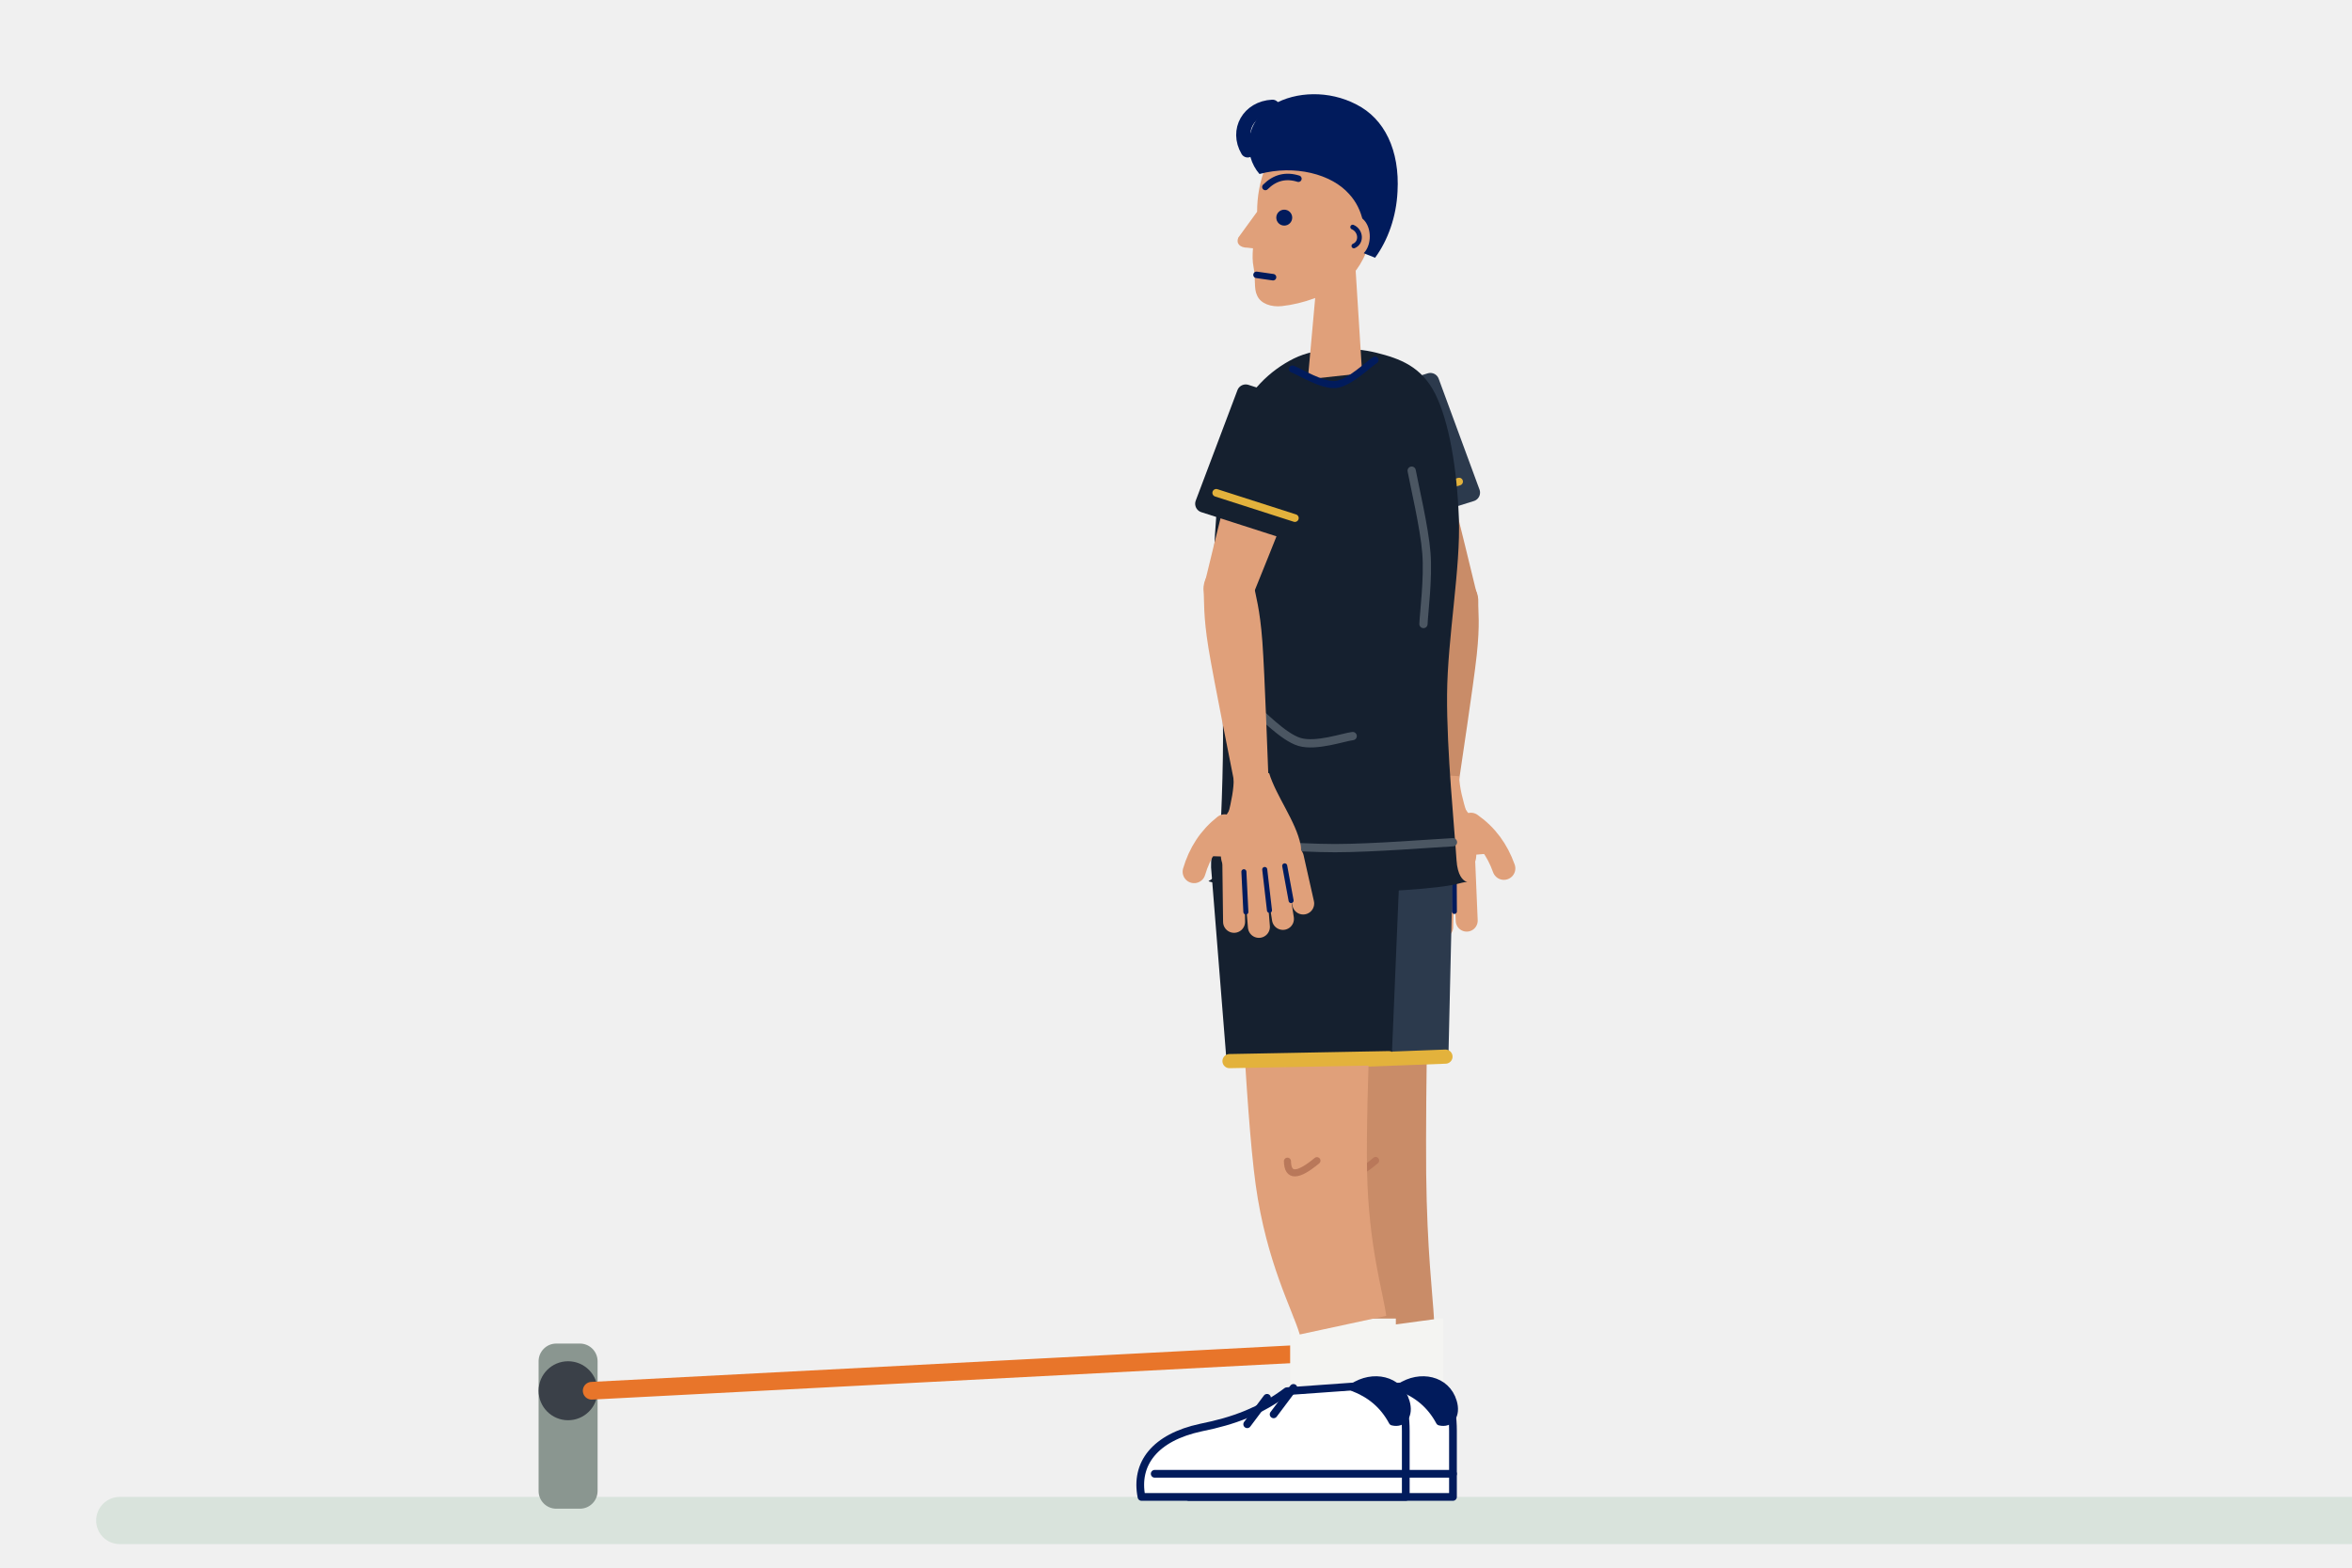
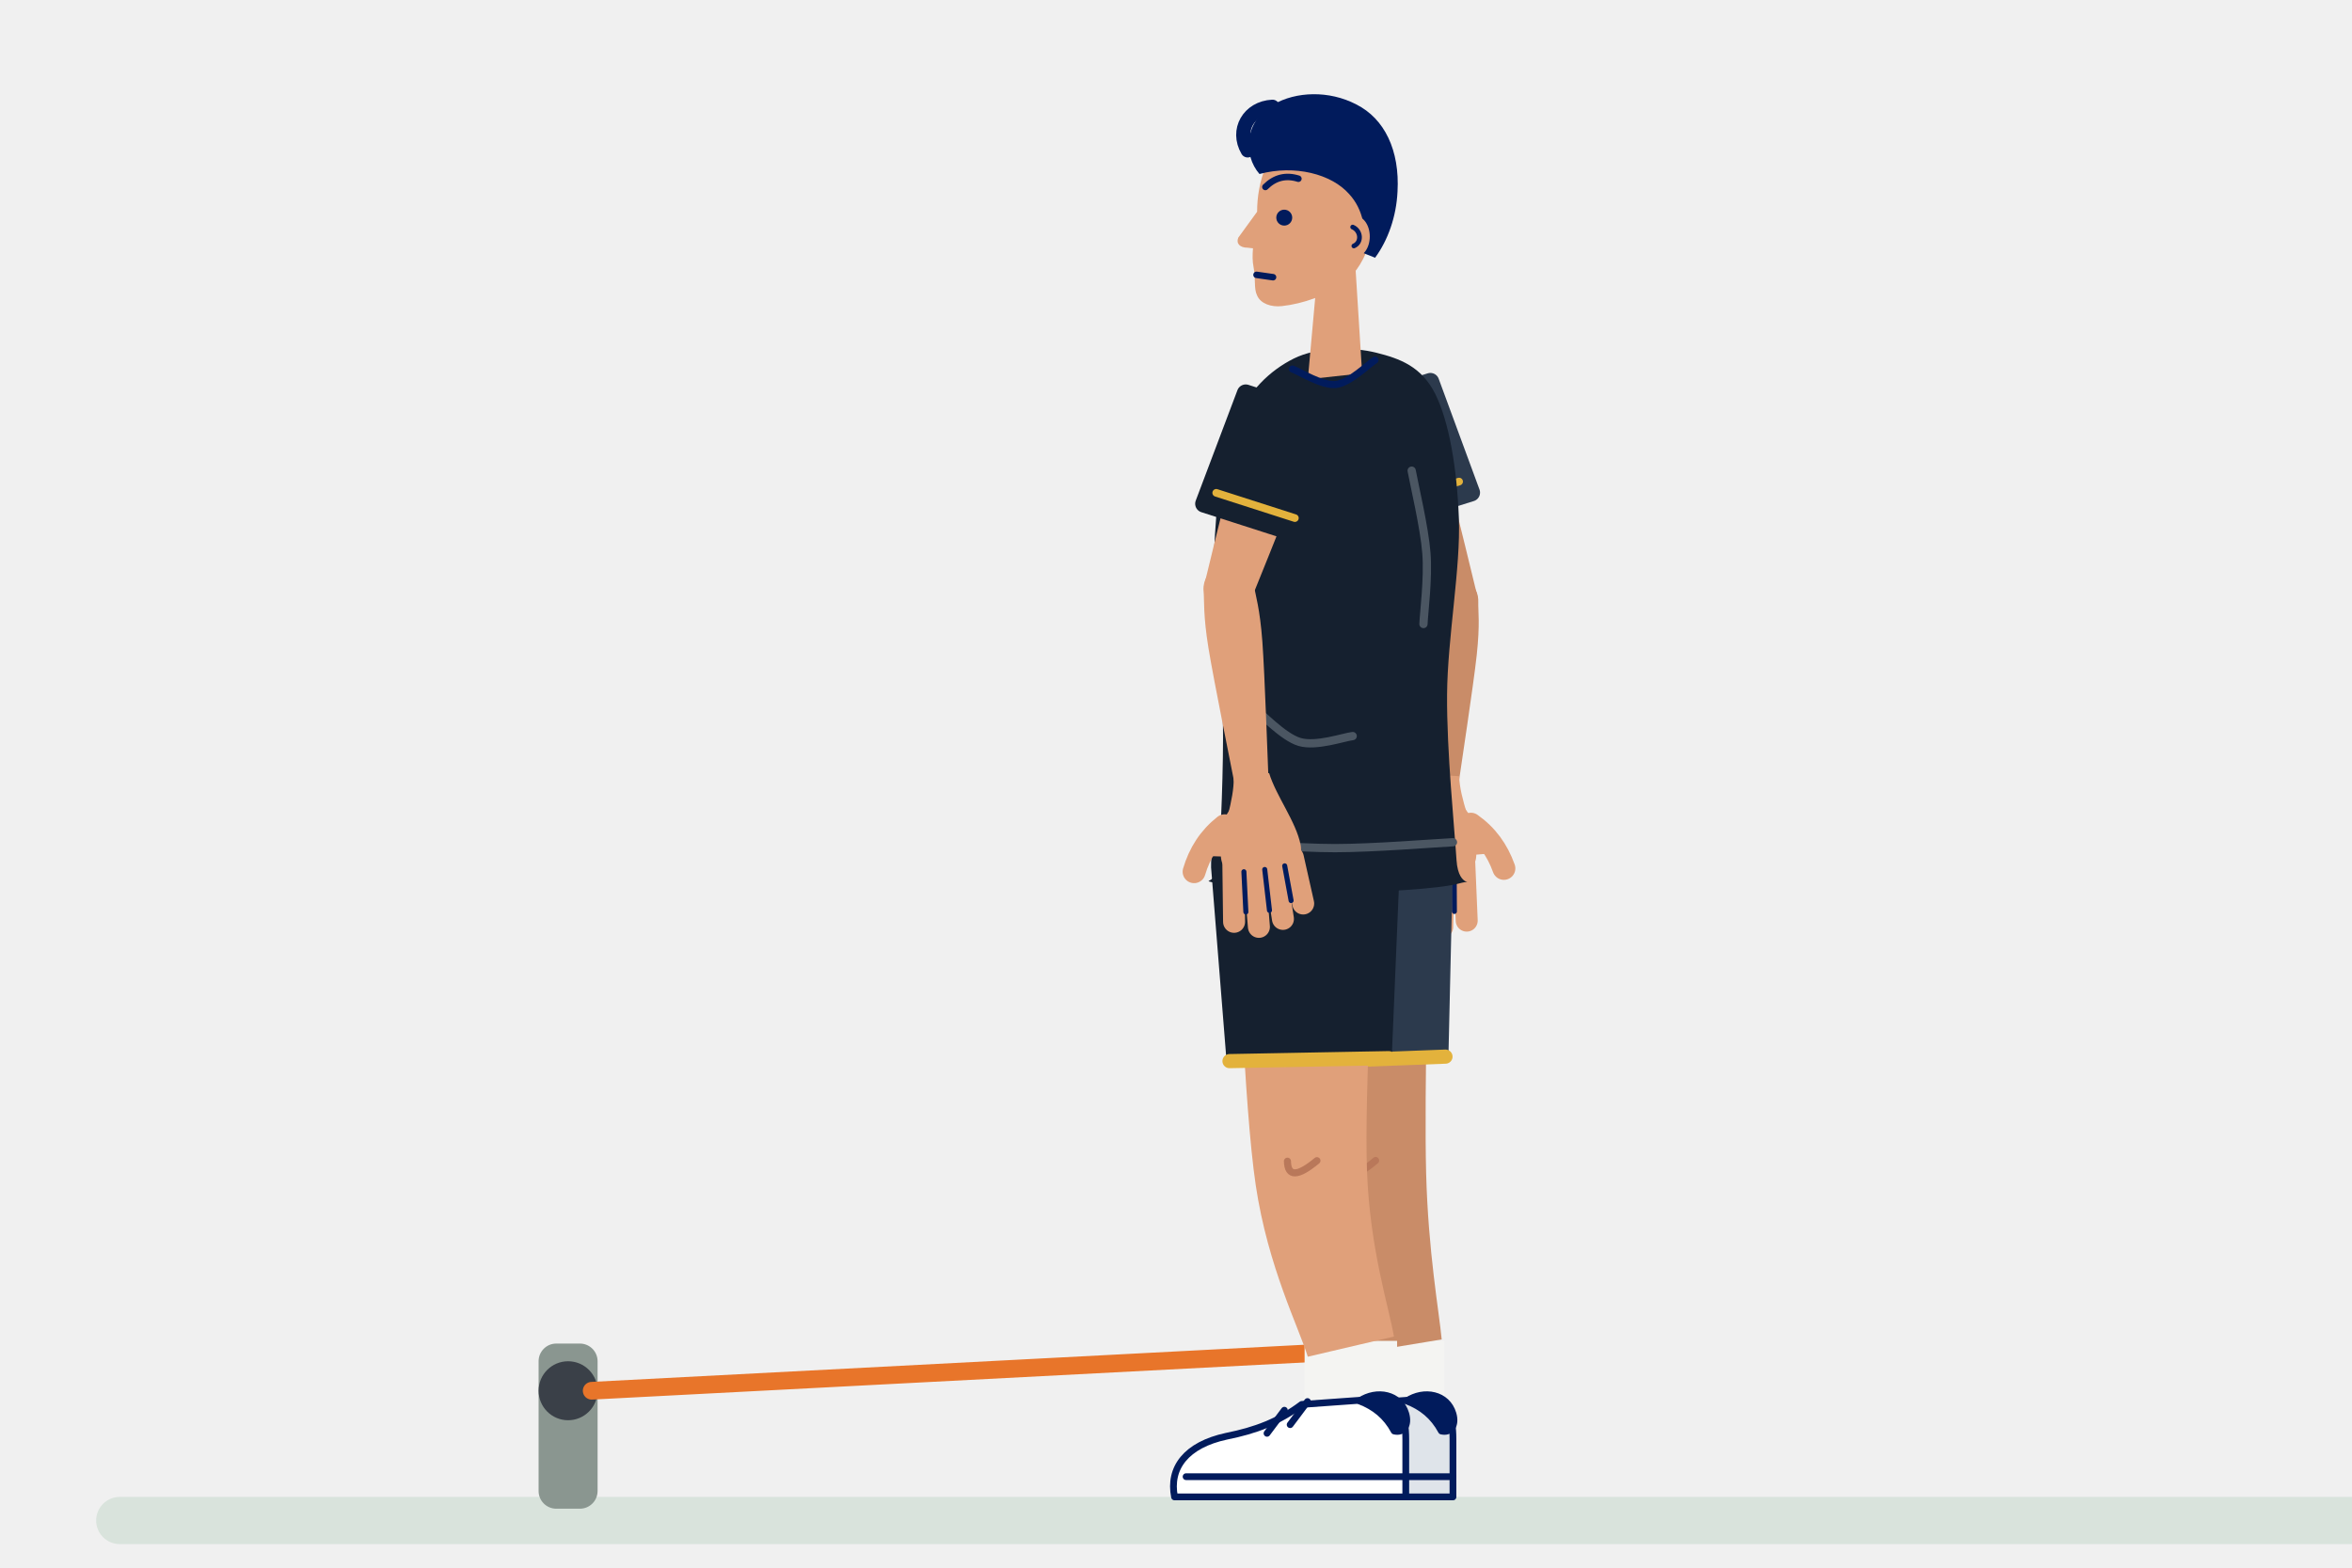
<svg xmlns="http://www.w3.org/2000/svg" viewBox="23.7 32.2 398.7 265.8" role="img" aria-label="Band Hamstring Curl, band on ankle">
  <rect x="40" y="286" width="400" height="8" rx="4" fill="#d9e3dc" />
  <g>
    <rect x="115" y="260" width="10" height="28" rx="3" fill="#8a9690" />
    <circle cx="120" cy="268" r="5" fill="#3a4048" />
  </g>
  <path d="M124 268 L251.36 261.36" stroke="#e8752a" stroke-width="3" stroke-linecap="round" />
  <path d="M265.71 133.73 C265.57 135.22 264.93 137.32 264.85 142.67 C264.77 148.02 265.15 161.97 265.21 165.83 L270.79 166.17 C271.33 162.35 273.45 148.56 274.03 143.25 C274.61 137.93 274.25 135.76 274.29 134.27 A4.3 4.3 0 0 0 265.71 133.73 Z" fill="#c98c68" />
  <path d="M254.65 103.67 C255.45 106.06 257.55 112.72 259.44 117.98 C261.33 123.24 264.9 132.37 265.99 135.25 A4.2 4.2 0 0 0 274.01 132.75 C273.27 129.76 271 120.22 269.56 114.82 C268.11 109.42 266.05 102.74 265.35 100.33 Z" fill="#c98c68" />
  <path d="M252.04 101.34 L257.05 120.73 L273.09 115.72 L266.17 96.93 Z" fill="#2c3a4d" stroke="#2c3a4d" stroke-width="3" stroke-linecap="round" stroke-linejoin="round" />
  <path d="M257.67 118.02 C259.9 117.33 268.81 114.54 271.04 113.85" fill="none" stroke="#e3b23c" stroke-width="1.3" stroke-linecap="round" stroke-linejoin="round" />
  <g transform="translate(268 166) rotate(183.58) scale(1.08 1.08)">
    <path d="M-2.7 2.2 C-3 -1.4 -5.4 -5.6 -6.1 -9.4 C-6.4 -11.6 -5.4 -12.6 -3.6 -12.6 L3.8 -12.6 C5.6 -12.6 6.6 -11.4 6.5 -9.6 C6.2 -5.8 3.6 -1.6 2.9 2.2 Z" fill="#e0a07a" />
    <path d="M-4.35 -11.4 Q-4.87 -16.32 -5.29 -20.35" fill="none" stroke="#e0a07a" stroke-width="3.45" stroke-linecap="round" stroke-linejoin="round" />
    <path d="M-1.15 -11.4 Q-1.35 -17.01 -1.51 -21.59" fill="none" stroke="#e0a07a" stroke-width="3.45" stroke-linecap="round" stroke-linejoin="round" />
    <path d="M2.05 -11.4 Q2.23 -16.57 2.38 -20.79" fill="none" stroke="#e0a07a" stroke-width="3.45" stroke-linecap="round" stroke-linejoin="round" />
    <path d="M5.05 -11.4 Q5.48 -15.45 5.82 -18.76" fill="none" stroke="#e0a07a" stroke-width="3.45" stroke-linecap="round" stroke-linejoin="round" />
    <path d="M-5 -5.2 C-7.6 -6.8 -9.4 -9 -10.6 -11.8" fill="none" stroke="#e0a07a" stroke-width="3.6" stroke-linecap="round" stroke-linejoin="round" />
    <path d="M-3.6 -2.4 C-5.8 -5.2 -7.6 -7 -9.6 -9.4 L-5.6 -10 Z" fill="#e0a07a" />
    <path d="M-3.27 -19.03 L-2.84 -12.72" fill="none" stroke="#011B5C" stroke-width="0.79" stroke-linecap="round" stroke-linejoin="round" />
    <path d="M0.44 -19.21 L0.45 -12.75" fill="none" stroke="#011B5C" stroke-width="0.79" stroke-linecap="round" stroke-linejoin="round" />
    <path d="M3.99 -18.08 L3.63 -12.55" fill="none" stroke="#011B5C" stroke-width="0.79" stroke-linecap="round" stroke-linejoin="round" />
  </g>
-   <path d="M250.4 269.2 L268.32 267.52 L268.32 255.76 L250.4 255.76 Z" fill="#f4f4f2" />
-   <path d="M242.01 179.45 C242.76 188.35 244.88 219.74 246.54 232.82 C248.19 245.89 251.03 253.71 251.93 257.88 L266.79 255.88 C266.57 251.76 265.6 244.07 265.46 231.18 C265.33 218.3 265.9 187.32 265.99 178.55 A12 12 0 0 0 242.01 179.45 Z" fill="#c98c68" />
+   <path d="M252.85 271.3 L268.53 269.83 L268.53 259.54 L252.85 259.54 Z" fill="#f4f4f2" />
+   <path d="M242.01 179.45 C242.77 188.37 244.67 219.24 246.55 232.95 C248.43 246.67 252.17 256.94 253.29 261.74 L268.09 259.3 C267.65 254.59 265.8 244.51 265.45 231.05 C265.1 217.59 265.9 187.3 265.99 178.55 A12 12 0 0 0 242.01 179.45 Z" fill="#c98c68" />
  <path d="M251.89 229.15 q0.15 4 5 -0.19" fill="none" stroke="#b9785a" stroke-width="1.2" stroke-linecap="round" stroke-linejoin="round" />
  <path d="M238.01 179.6 C238.55 185.07 240.71 206.92 241.25 212.39 L269.23 211.33 C269.36 205.84 269.86 183.89 269.99 178.4 A16 16 0 0 0 238.01 179.6 Z" fill="#2c3a4d" />
  <path d="M241.75 212.37 L268.73 211.35" fill="none" stroke="#e3b23c" stroke-width="2.4" stroke-linecap="round" stroke-linejoin="round" />
-   <g transform="translate(270 286) rotate(0) scale(1.12 1.12)" stroke="#011B5C" stroke-width="1.17" stroke-linejoin="round" stroke-linecap="round">
-     <path d="M-40 0 C-41 -5 -38 -9 -31 -10.5 C-26 -11.5 -22 -13 -18 -16 L-4 -17 C-1 -17 0 -14 0 -10 L0 0 Z" fill="#FFFFFF" />
+   <g transform="translate(270 286) rotate(0) scale(0.98 0.98)" stroke="#011B5C" stroke-width="1.17" stroke-linejoin="round" stroke-linecap="round">
+     <path d="M-40 0 C-41 -5 -38 -9 -31 -10.5 C-26 -11.5 -22 -13 -18 -16 L-4 -17 C-1 -17 0 -14 0 -10 L0 0 Z" fill="#dfe4ea" />
    <path d="M-8 -16.6 C-5 -18.6 -1 -17.8 0 -14.4 C0.6 -12.4 -0.4 -11 -2 -11.4 C-3.4 -14 -5.4 -15.6 -8 -16.6 Z" fill="#011B5C" />
    <path d="M-38 -3.5 H0" fill="none" />
    <path d="M-24 -11 l3 -4 M-20 -12.5 l3 -4" fill="none" />
  </g>
-   <path d="M242.4 269.2 L260.32 267.52 L260.32 255.76 L242.4 255.76 Z" fill="#f4f4f2" />
-   <path d="M233 179.23 C233.6 188.2 234.73 219.89 236.56 233.1 C238.4 246.3 242.78 254.23 244.03 258.46 L258.69 255.3 C258.15 251.23 255.72 243.66 255.44 230.9 C255.15 218.15 256.74 187.46 257 178.77 A12 12 0 0 0 233 179.23 Z" fill="#e0a07a" />
+   <path d="M244.85 271.3 L260.53 269.83 L260.53 259.54 L244.85 259.54 Z" fill="#f4f4f2" />
+   <path d="M233 179.23 C233.6 188.22 234.51 219.35 236.57 233.18 C238.64 247.02 243.92 257.39 245.39 262.23 L259.99 258.81 C259.23 254.14 255.93 244.16 255.43 230.82 C254.93 217.48 256.74 187.45 257 178.77 A12 12 0 0 0 233 179.23 Z" fill="#e0a07a" />
  <path d="M241.94 229.08 q0.08 4 5 -0.09" fill="none" stroke="#b9785a" stroke-width="1.2" stroke-linecap="round" stroke-linejoin="round" />
  <path d="M229 179.3 C229.44 184.77 231.19 206.65 231.62 212.12 L259.62 211.6 C259.85 206.11 260.77 184.18 261 178.7 A16 16 0 0 0 229 179.3 Z" fill="#15202f" />
  <path d="M232.12 212.11 L259.12 211.61" fill="none" stroke="#e3b23c" stroke-width="2.4" stroke-linecap="round" stroke-linejoin="round" />
-   <g transform="translate(262 286) rotate(0) scale(1.12 1.12)" stroke="#011B5C" stroke-width="1.17" stroke-linejoin="round" stroke-linecap="round">
+   <g transform="translate(262 286) rotate(0) scale(0.98 0.98)" stroke="#011B5C" stroke-width="1.17" stroke-linejoin="round" stroke-linecap="round">
    <path d="M-40 0 C-41 -5 -38 -9 -31 -10.5 C-26 -11.5 -22 -13 -18 -16 L-4 -17 C-1 -17 0 -14 0 -10 L0 0 Z" fill="#FFFFFF" />
    <path d="M-8 -16.6 C-5 -18.6 -1 -17.8 0 -14.4 C0.6 -12.4 -0.4 -11 -2 -11.4 C-3.4 -14 -5.4 -15.6 -8 -16.6 Z" fill="#011B5C" />
    <path d="M-38 -3.5 H0" fill="none" />
    <path d="M-24 -11 l3 -4 M-20 -12.5 l3 -4" fill="none" />
  </g>
  <path d="M230 182 C226.65 181.08 230.23 182.67 230.4 178 C230.57 173.33 231.15 162.67 231 154 C230.85 145.33 229.17 134.33 229.5 126 C229.83 117.67 230.75 109.5 233 104 C235.25 98.5 239 95 243 93 C247 91 253 91 257 92 C261 93 264.67 94.33 267 99 C269.33 103.67 270.67 111.5 271 120 C271.33 128.5 269.07 140.33 269 150 C268.93 159.67 270.27 172.67 270.6 178 C270.93 183.33 274.35 181.08 271 182 C267.65 182.92 257.33 183.5 250.5 183.5 C243.67 183.5 233.35 182.92 230 182 Z" fill="#15202f" />
  <path d="M231 175 C234.17 175.17 243.5 176 250 176 C256.5 176 266.67 175.17 270 175" fill="none" stroke="#4b5662" stroke-width="1.4" stroke-linecap="round" stroke-linejoin="round" />
  <path d="M263 112 C263.42 114.33 265.17 121.67 265.5 126 C265.83 130.33 265.08 136 265 138" fill="none" stroke="#4b5662" stroke-width="1.4" stroke-linecap="round" stroke-linejoin="round" />
  <path d="M236 152 C237.33 153 241.17 157.17 244 158 C246.83 158.83 251.5 157.17 253 157" fill="none" stroke="#4b5662" stroke-width="1.4" stroke-linecap="round" stroke-linejoin="round" />
  <path d="M245.4 96.5 L254.6 95.5 L253.5 78 L246.8 81 Z" fill="#e0a07a" />
  <path d="M242.79 94.77 C244.02 95.21 247.82 97.65 250.15 97.39 C252.48 97.14 255.67 93.94 256.78 93.25" fill="none" stroke="#011B5C" stroke-width="1.2" stroke-linecap="round" stroke-linejoin="round" />
  <g transform="translate(248 70.5) rotate(0)">
    <path d="M-9.6 -10.4 C-10.8 -7.6 -11.2 -4.8 -11.2 -2.4 L-14.4 2 C-14.8 3 -14.1 3.7 -12.8 3.7 L-11.9 3.8 C-12 5 -12 6 -11.8 7 C-11.4 9 -11.8 10.6 -11.2 11.8 C-10.6 13.2 -8.8 13.8 -7 13.6 C-3.4 13.2 0.6 11.8 3.6 9.6 C5.6 8 7.2 5.4 8 2.4 L8.6 -6 L2 -14 Z" fill="#e0a07a" />
    <path d="M-10.8 -8.8 C-13.6 -12 -13.4 -17.8 -8.4 -20.6 C-4.6 -22.8 1 -23 5.6 -20.6 C10.4 -18.2 13 -12.8 12.6 -5.8 C12.4 -1.6 11 2.4 8.8 5.4 L6.8 4.6 C7.4 0.8 6.8 -2.8 4.4 -5.4 C1.4 -8.8 -4.8 -10.4 -10.8 -8.8 Z" fill="#011B5C" />
    <path d="M-12.8 -12.8 C-14.8 -16.2 -12.6 -20 -8.6 -20.2" fill="none" stroke="#011B5C" stroke-width="2.4" stroke-linecap="round" stroke-linejoin="round" />
    <ellipse cx="5.4" cy="1.8" rx="2.5" ry="3.5" fill="#e0a07a" />
    <path d="M5 0.2 C6.4 0.8 6.6 2.8 5.2 3.4" fill="none" stroke="#011B5C" stroke-width="0.8" stroke-linecap="round" stroke-linejoin="round" />
    <circle cx="-6.6" cy="-1.4" r="1.35" fill="#011B5C" />
    <path d="M-9.8 -6.6 Q-7.4 -9 -4.2 -8" fill="none" stroke="#011B5C" stroke-width="1.1" stroke-linecap="round" stroke-linejoin="round" />
    <path d="M-11.3 8.3 l2.8 0.4" fill="none" stroke="#011B5C" stroke-width="1.1" stroke-linecap="round" stroke-linejoin="round" />
  </g>
  <path d="M227.73 132.5 C227.87 134.09 227.64 136.42 228.55 142.06 C229.47 147.69 232.44 162.28 233.22 166.33 L238.78 165.67 C238.6 161.56 238.11 146.68 237.69 140.98 C237.27 135.29 236.51 133.08 236.27 131.5 A4.3 4.3 0 0 0 227.73 132.5 Z" fill="#e0a07a" />
  <path d="M235.67 102.29 C235.04 104.4 233.18 110.24 231.9 114.98 C230.63 119.72 228.65 128.09 228 130.71 A4.2 4.2 0 0 0 236 133.29 C237 130.77 240.27 122.82 242 118.22 C243.72 113.63 245.61 107.8 246.33 105.71 Z" fill="#e0a07a" />
  <path d="M234.87 98.88 L227.8 117.61 L243.79 122.75 L248.96 103.41 Z" fill="#15202f" stroke="#15202f" stroke-width="3" stroke-linecap="round" stroke-linejoin="round" />
  <path d="M229.87 115.76 C232.09 116.47 240.98 119.33 243.2 120.04" fill="none" stroke="#e3b23c" stroke-width="1.3" stroke-linecap="round" stroke-linejoin="round" />
  <g transform="translate(236 166) rotate(173.29) scale(-1.08 1.08)">
    <path d="M-2.7 2.2 C-3 -1.4 -5.4 -5.6 -6.1 -9.4 C-6.4 -11.6 -5.4 -12.6 -3.6 -12.6 L3.8 -12.6 C5.6 -12.6 6.6 -11.4 6.5 -9.6 C6.2 -5.8 3.6 -1.6 2.9 2.2 Z" fill="#e0a07a" />
    <path d="M-4.35 -11.4 Q-4.87 -16.32 -5.29 -20.35" fill="none" stroke="#e0a07a" stroke-width="3.45" stroke-linecap="round" stroke-linejoin="round" />
    <path d="M-1.15 -11.4 Q-1.35 -17.01 -1.51 -21.59" fill="none" stroke="#e0a07a" stroke-width="3.45" stroke-linecap="round" stroke-linejoin="round" />
    <path d="M2.05 -11.4 Q2.23 -16.57 2.38 -20.79" fill="none" stroke="#e0a07a" stroke-width="3.45" stroke-linecap="round" stroke-linejoin="round" />
    <path d="M5.05 -11.4 Q5.48 -15.45 5.82 -18.76" fill="none" stroke="#e0a07a" stroke-width="3.45" stroke-linecap="round" stroke-linejoin="round" />
    <path d="M-5 -5.2 C-7.6 -6.8 -9.4 -9 -10.6 -11.8" fill="none" stroke="#e0a07a" stroke-width="3.6" stroke-linecap="round" stroke-linejoin="round" />
    <path d="M-3.6 -2.4 C-5.8 -5.2 -7.6 -7 -9.6 -9.4 L-5.6 -10 Z" fill="#e0a07a" />
    <path d="M-3.27 -19.03 L-2.84 -12.72" fill="none" stroke="#011B5C" stroke-width="0.79" stroke-linecap="round" stroke-linejoin="round" />
    <path d="M0.44 -19.21 L0.45 -12.75" fill="none" stroke="#011B5C" stroke-width="0.79" stroke-linecap="round" stroke-linejoin="round" />
    <path d="M3.99 -18.08 L3.63 -12.55" fill="none" stroke="#011B5C" stroke-width="0.79" stroke-linecap="round" stroke-linejoin="round" />
  </g>
</svg>
